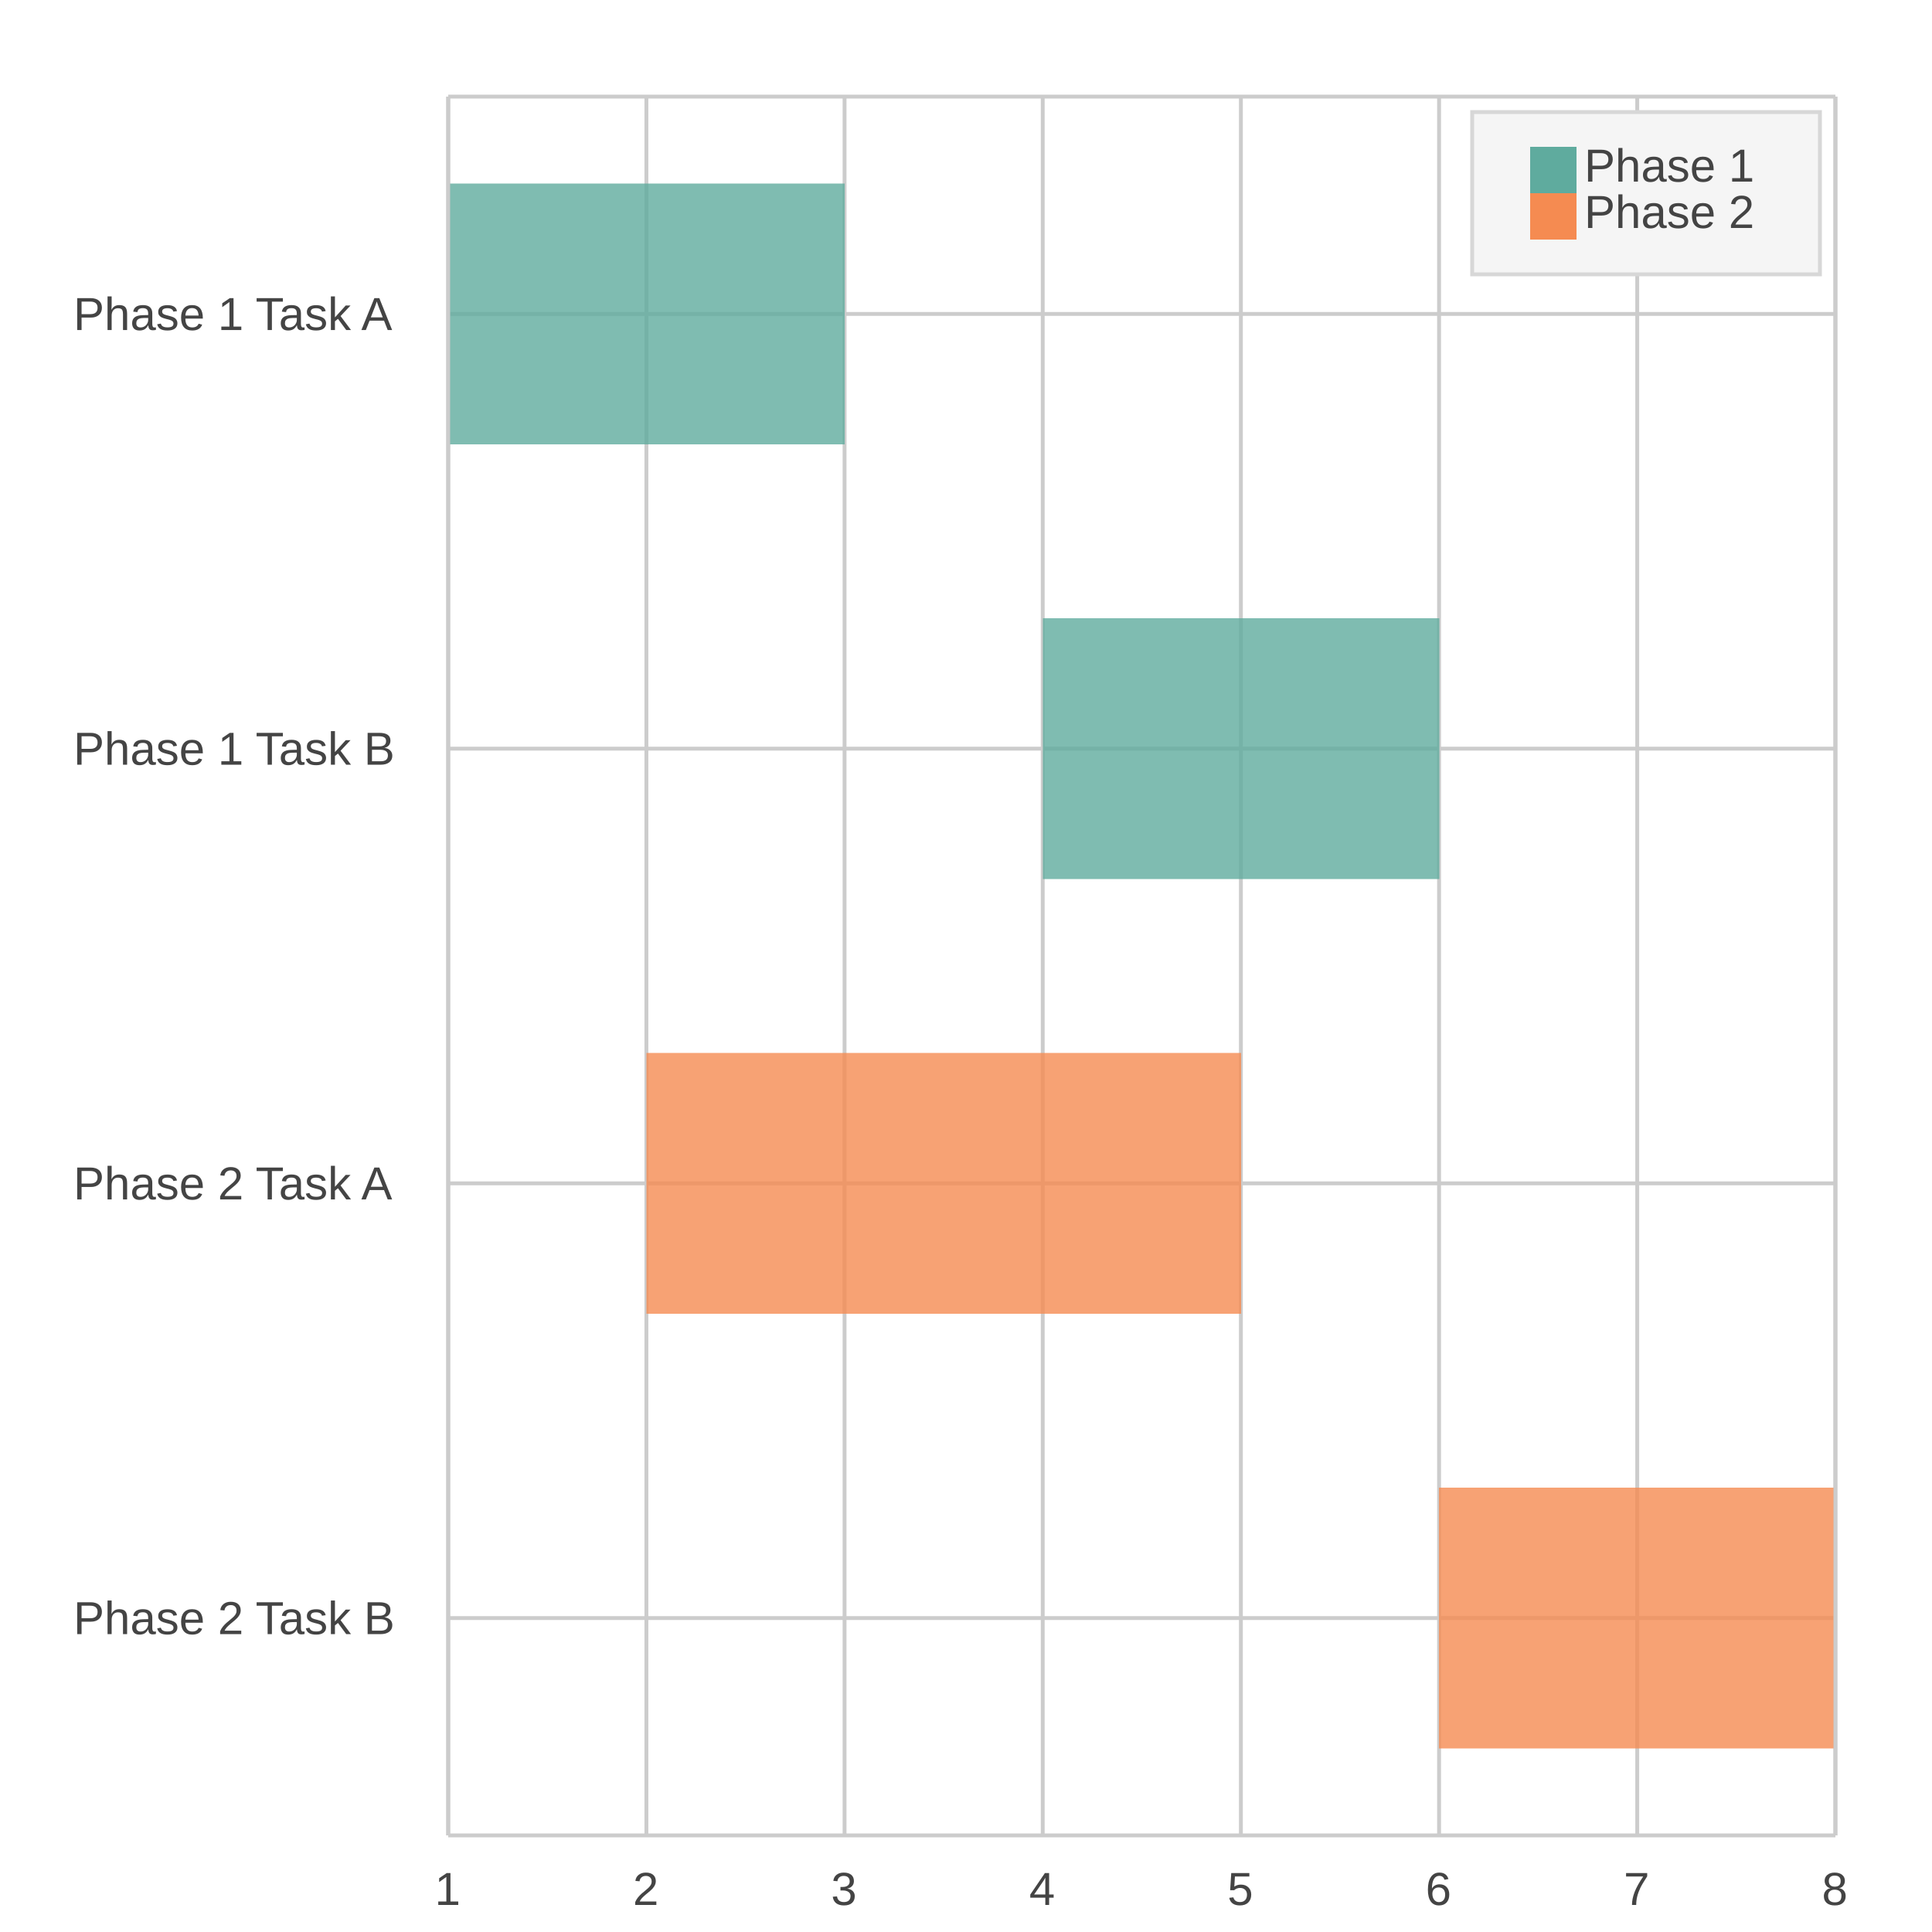
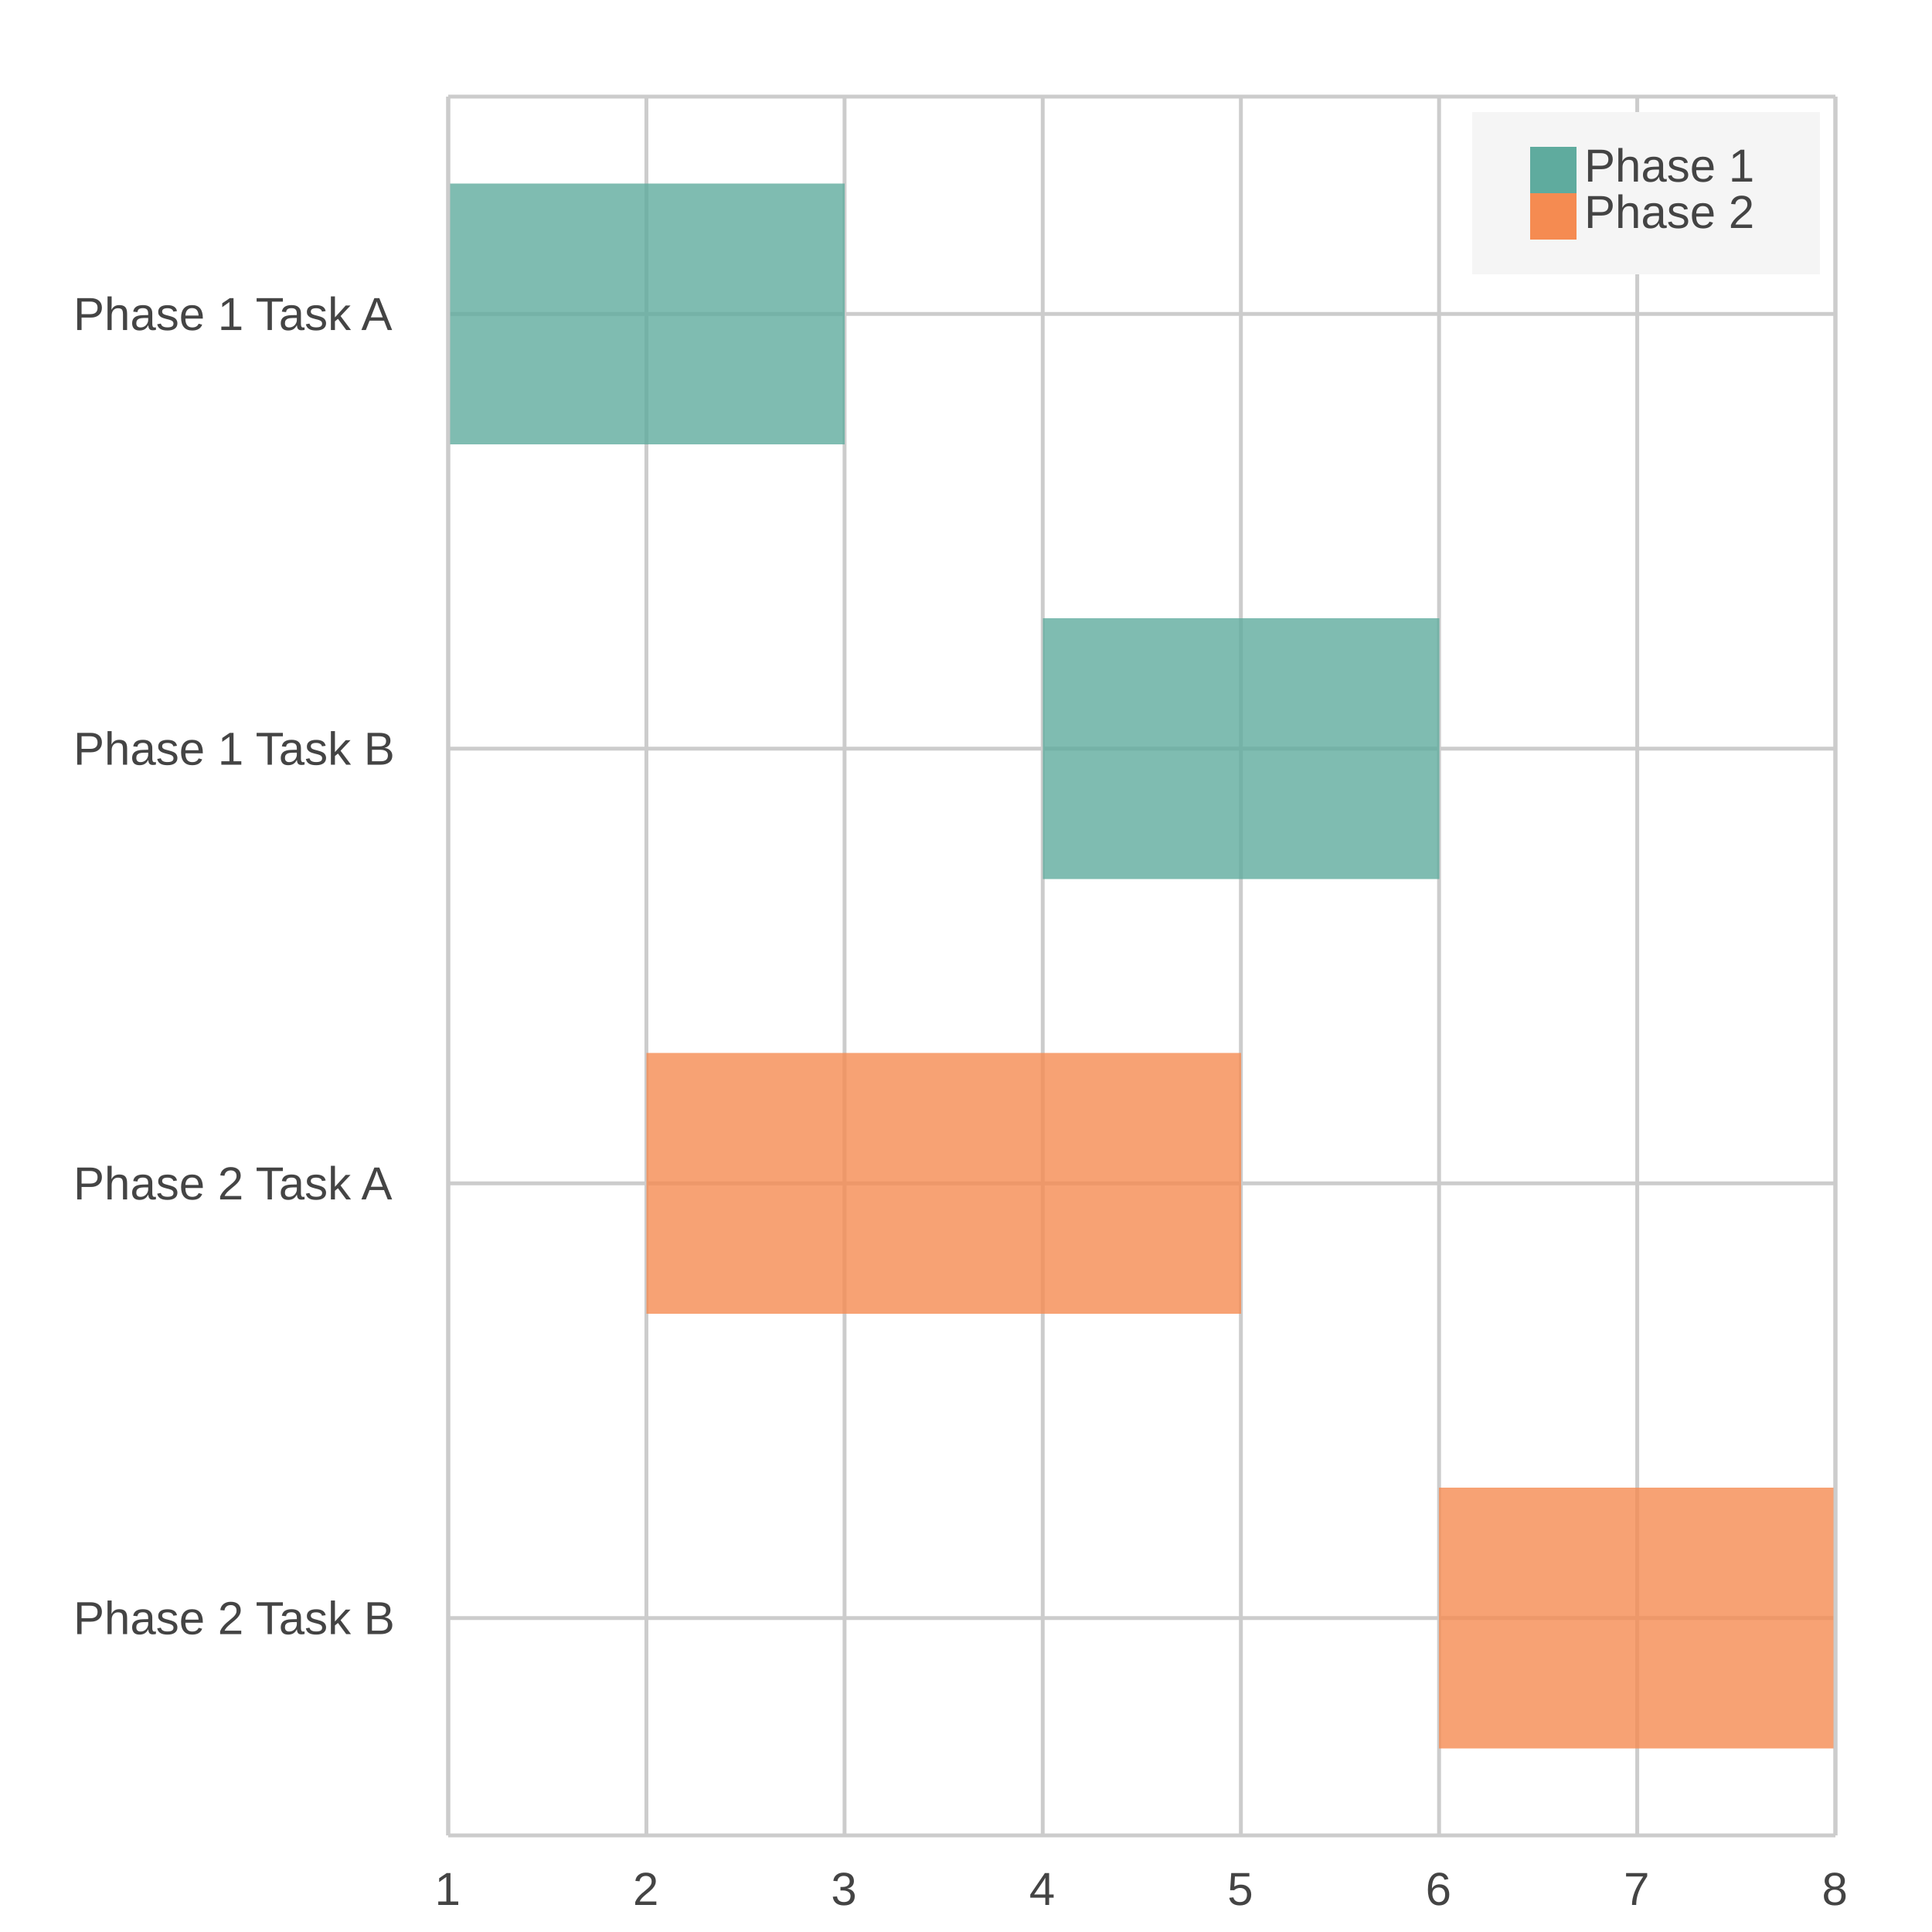
<svg xmlns="http://www.w3.org/2000/svg" width="500" height="500" viewBox="0 0 500 500">
  <path fill="#FFFFFF" d="M0 0 h500 v500 h-500 v-500Z" />
  <defs>
    <clipPath id="plot-clip">
      <rect x="0" y="0" width="359.0" height="450.0" />
    </clipPath>
  </defs>
  <g>
    <path stroke="#CCCCCC" stroke-dasharray="None" d="M0 56.25 h359.0 M0 168.75 h359.0 M0 281.25 h359.0 M0 393.75 h359.0" transform="translate(116.0, 25.0)" />
    <g font-size="12" font-family="Arial" fill="#444444" transform="translate(110.0, 25.0)">
      <text x="0" y="56.25" dominant-baseline="central" transform="translate(-91, 0)">Phase 1 Task A</text>
      <text x="0" y="168.75" dominant-baseline="central" transform="translate(-91, 0)">Phase 1 Task B</text>
      <text x="0" y="281.25" dominant-baseline="central" transform="translate(-91, 0)">Phase 2 Task A</text>
      <text x="0" y="393.75" dominant-baseline="central" transform="translate(-91, 0)">Phase 2 Task B</text>
    </g>
  </g>
  <g>
    <path stroke="#CCCCCC" stroke-dasharray="None" d="M359.0 0 v450.0 M307.714 0 v450.0 M256.429 0 v450.0 M205.143 0 v450.0 M153.857 0 v450.0 M102.571 0 v450.0 M51.286 0 v450.0 M0.0 0 v450.0" transform="translate(116.0, 25.0)" />
    <g font-size="12" font-family="Arial" fill="#444444" transform="translate(116.0, 43.0)">
      <text x="359.0" y="450.0" transform="translate(-3.5, 0)">8</text>
      <text x="307.714" y="450.0" transform="translate(-3.5, 0)">7</text>
      <text x="256.429" y="450.0" transform="translate(-3.5, 0)">6</text>
      <text x="205.143" y="450.0" transform="translate(-3.5, 0)">5</text>
      <text x="153.857" y="450.0" transform="translate(-3.5, 0)">4</text>
      <text x="102.571" y="450.0" transform="translate(-3.5, 0)">3</text>
      <text x="51.286" y="450.0" transform="translate(-3.5, 0)">2</text>
      <text x="0.0" y="450.0" transform="translate(-3.5, 0)">1</text>
    </g>
  </g>
  <g transform="translate(116.0, 25.0)">
    <g opacity="0.8">
      <path d="M0.0 22.5 h102.6 v67.5 h-102.6 v-67.5Z M153.9 135.0 h102.6 v67.5 h-102.6 v-67.5Z" fill="#5fab9e" />
      <path d="M51.3 247.5 h153.9 v67.5 h-153.9 v-67.5Z M256.4 360.0 h102.6 v67.5 h-102.6 v-67.5Z" fill="#f58b51" />
    </g>
    <path stroke="#CCCCCC" stroke-dasharray="None" d="M0 450.0 h359.0" />
    <path stroke="#CCCCCC" stroke-dasharray="None" d="M0 0 h359.0" />
    <path stroke="#CCCCCC" stroke-dasharray="None" d="M0 0 v450.0" />
    <path stroke="#CCCCCC" stroke-dasharray="None" d="M359.0 0 v450.0" />
  </g>
  <g>
-     <rect transform="translate(-15.0, -7.0)" x="396.0" y="36.0" width="90.0" height="42.0" fill="#f5f5f5" stroke="#d7d7d7" />
+     <rect transform="translate(-15.0, -7.0)" x="396.0" y="36.0" width="90.0" height="42.0" fill="#f5f5f5" />
    <g>
      <rect y="38.0" x="396.0" width="12" height="12" fill="#5fab9e" />
      <text y="47.0" x="410.0" font-size="12" font-family="Arial" fill="#444444">Phase 1</text>
    </g>
    <g>
      <rect y="50.0" x="396.0" width="12" height="12" fill="#f58b51" />
      <text y="59.0" x="410.0" font-size="12" font-family="Arial" fill="#444444">Phase 2</text>
    </g>
  </g>
</svg>
